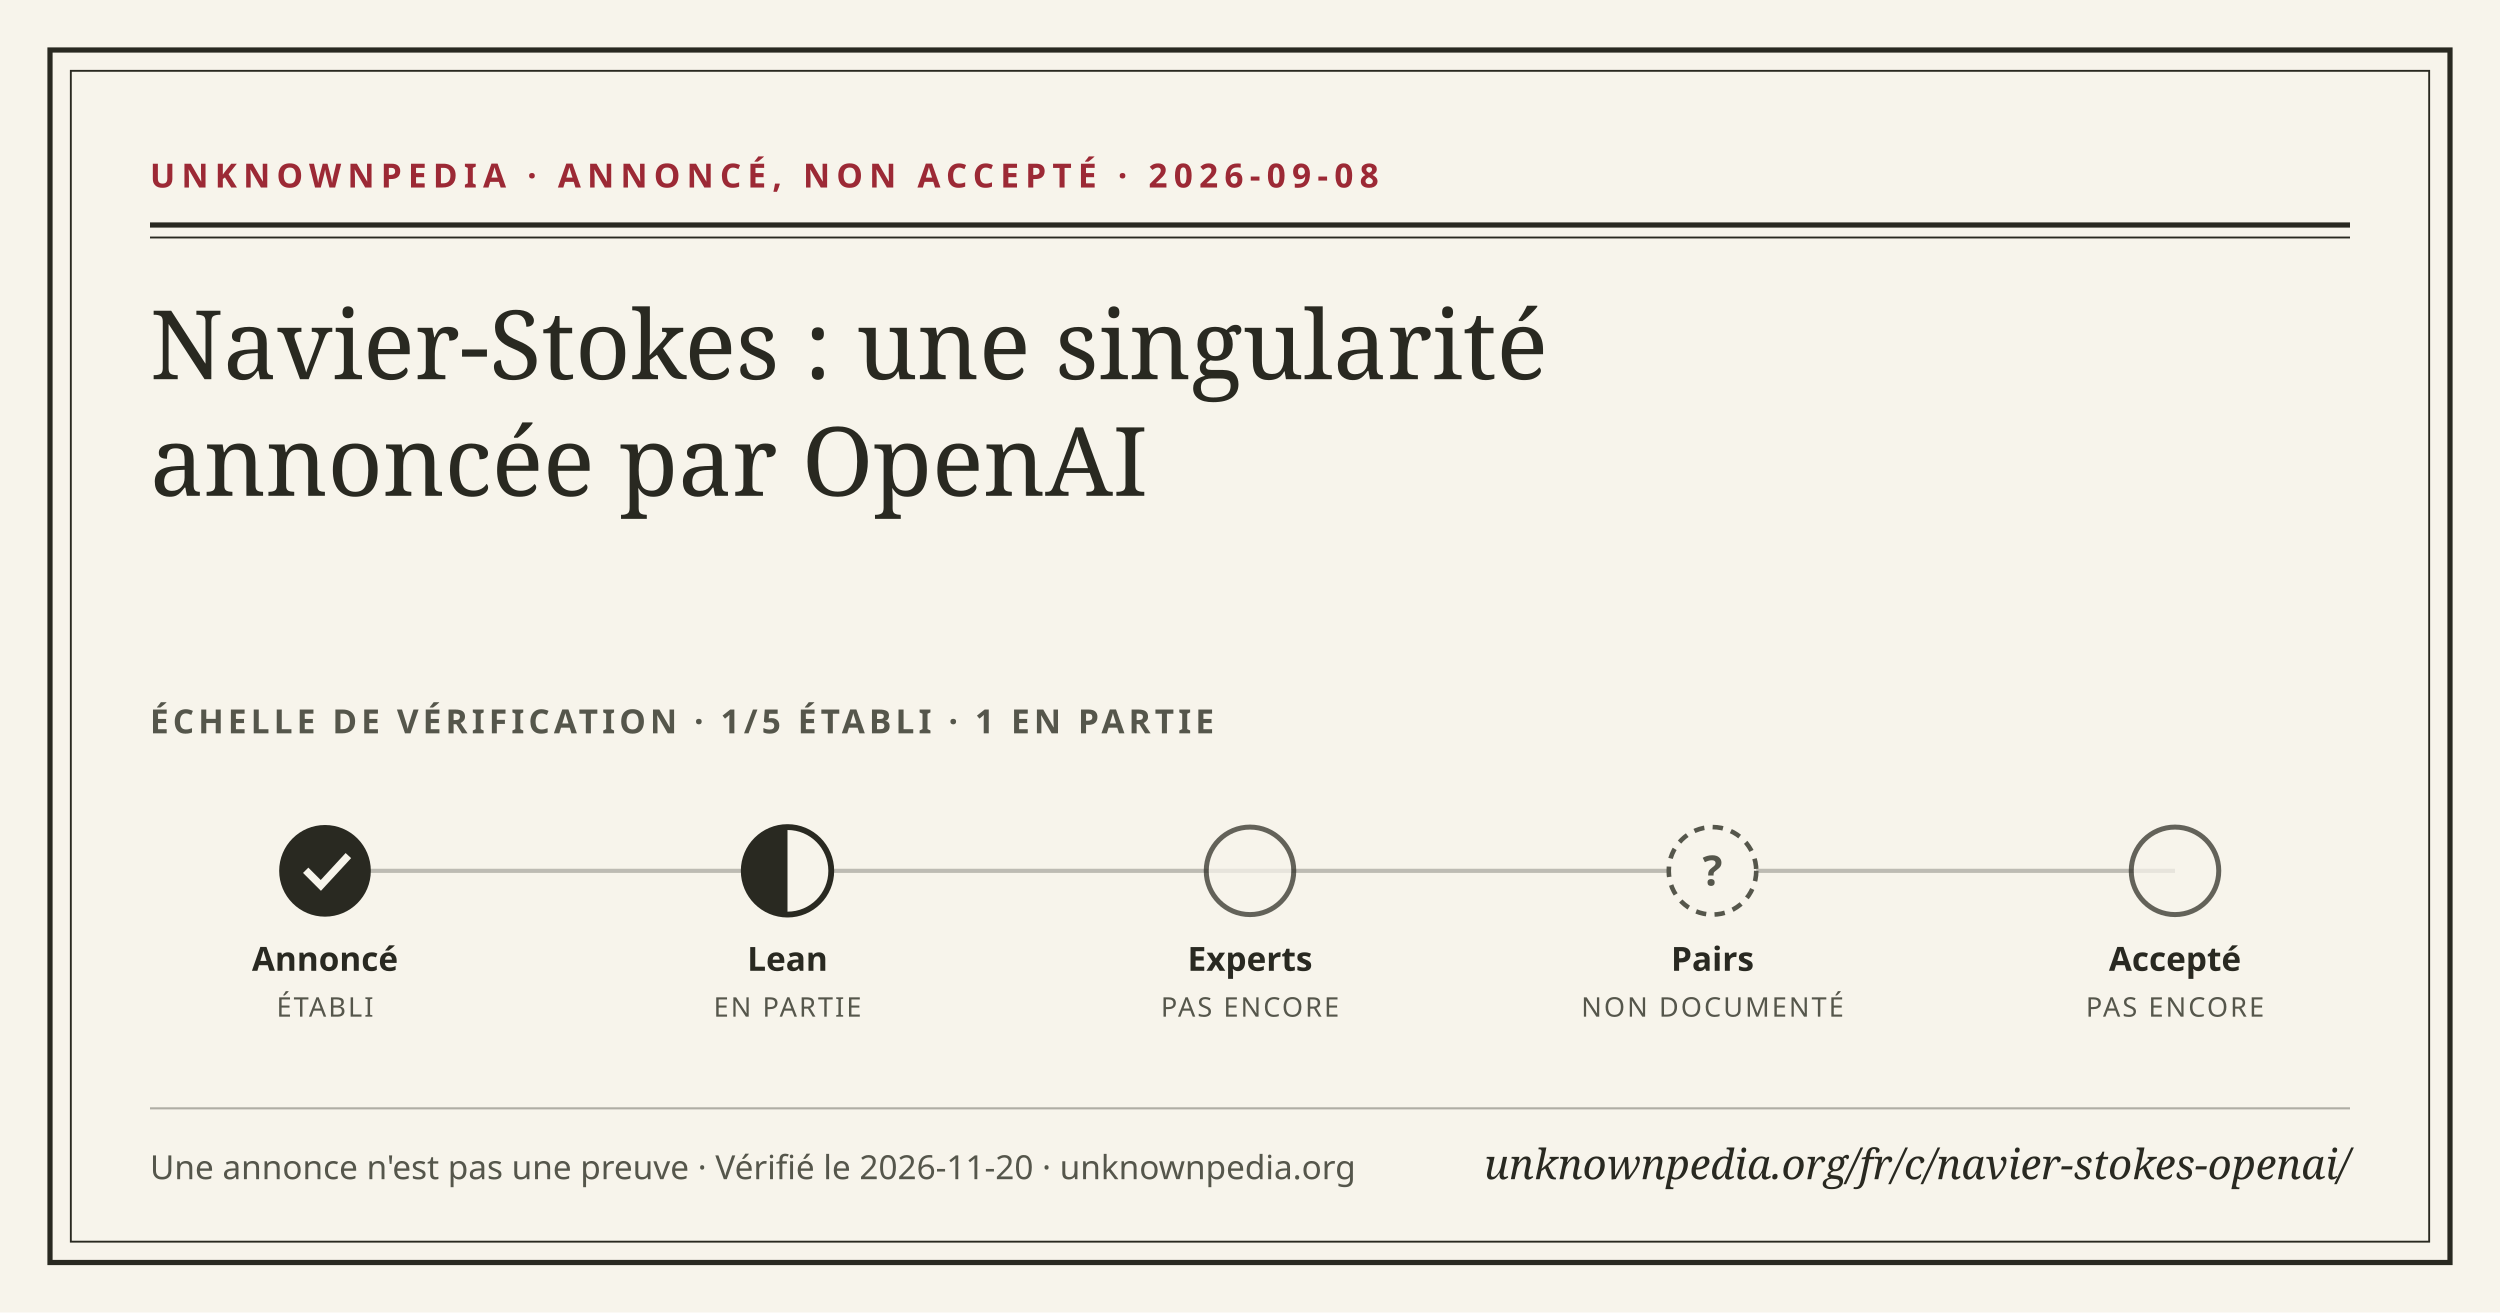
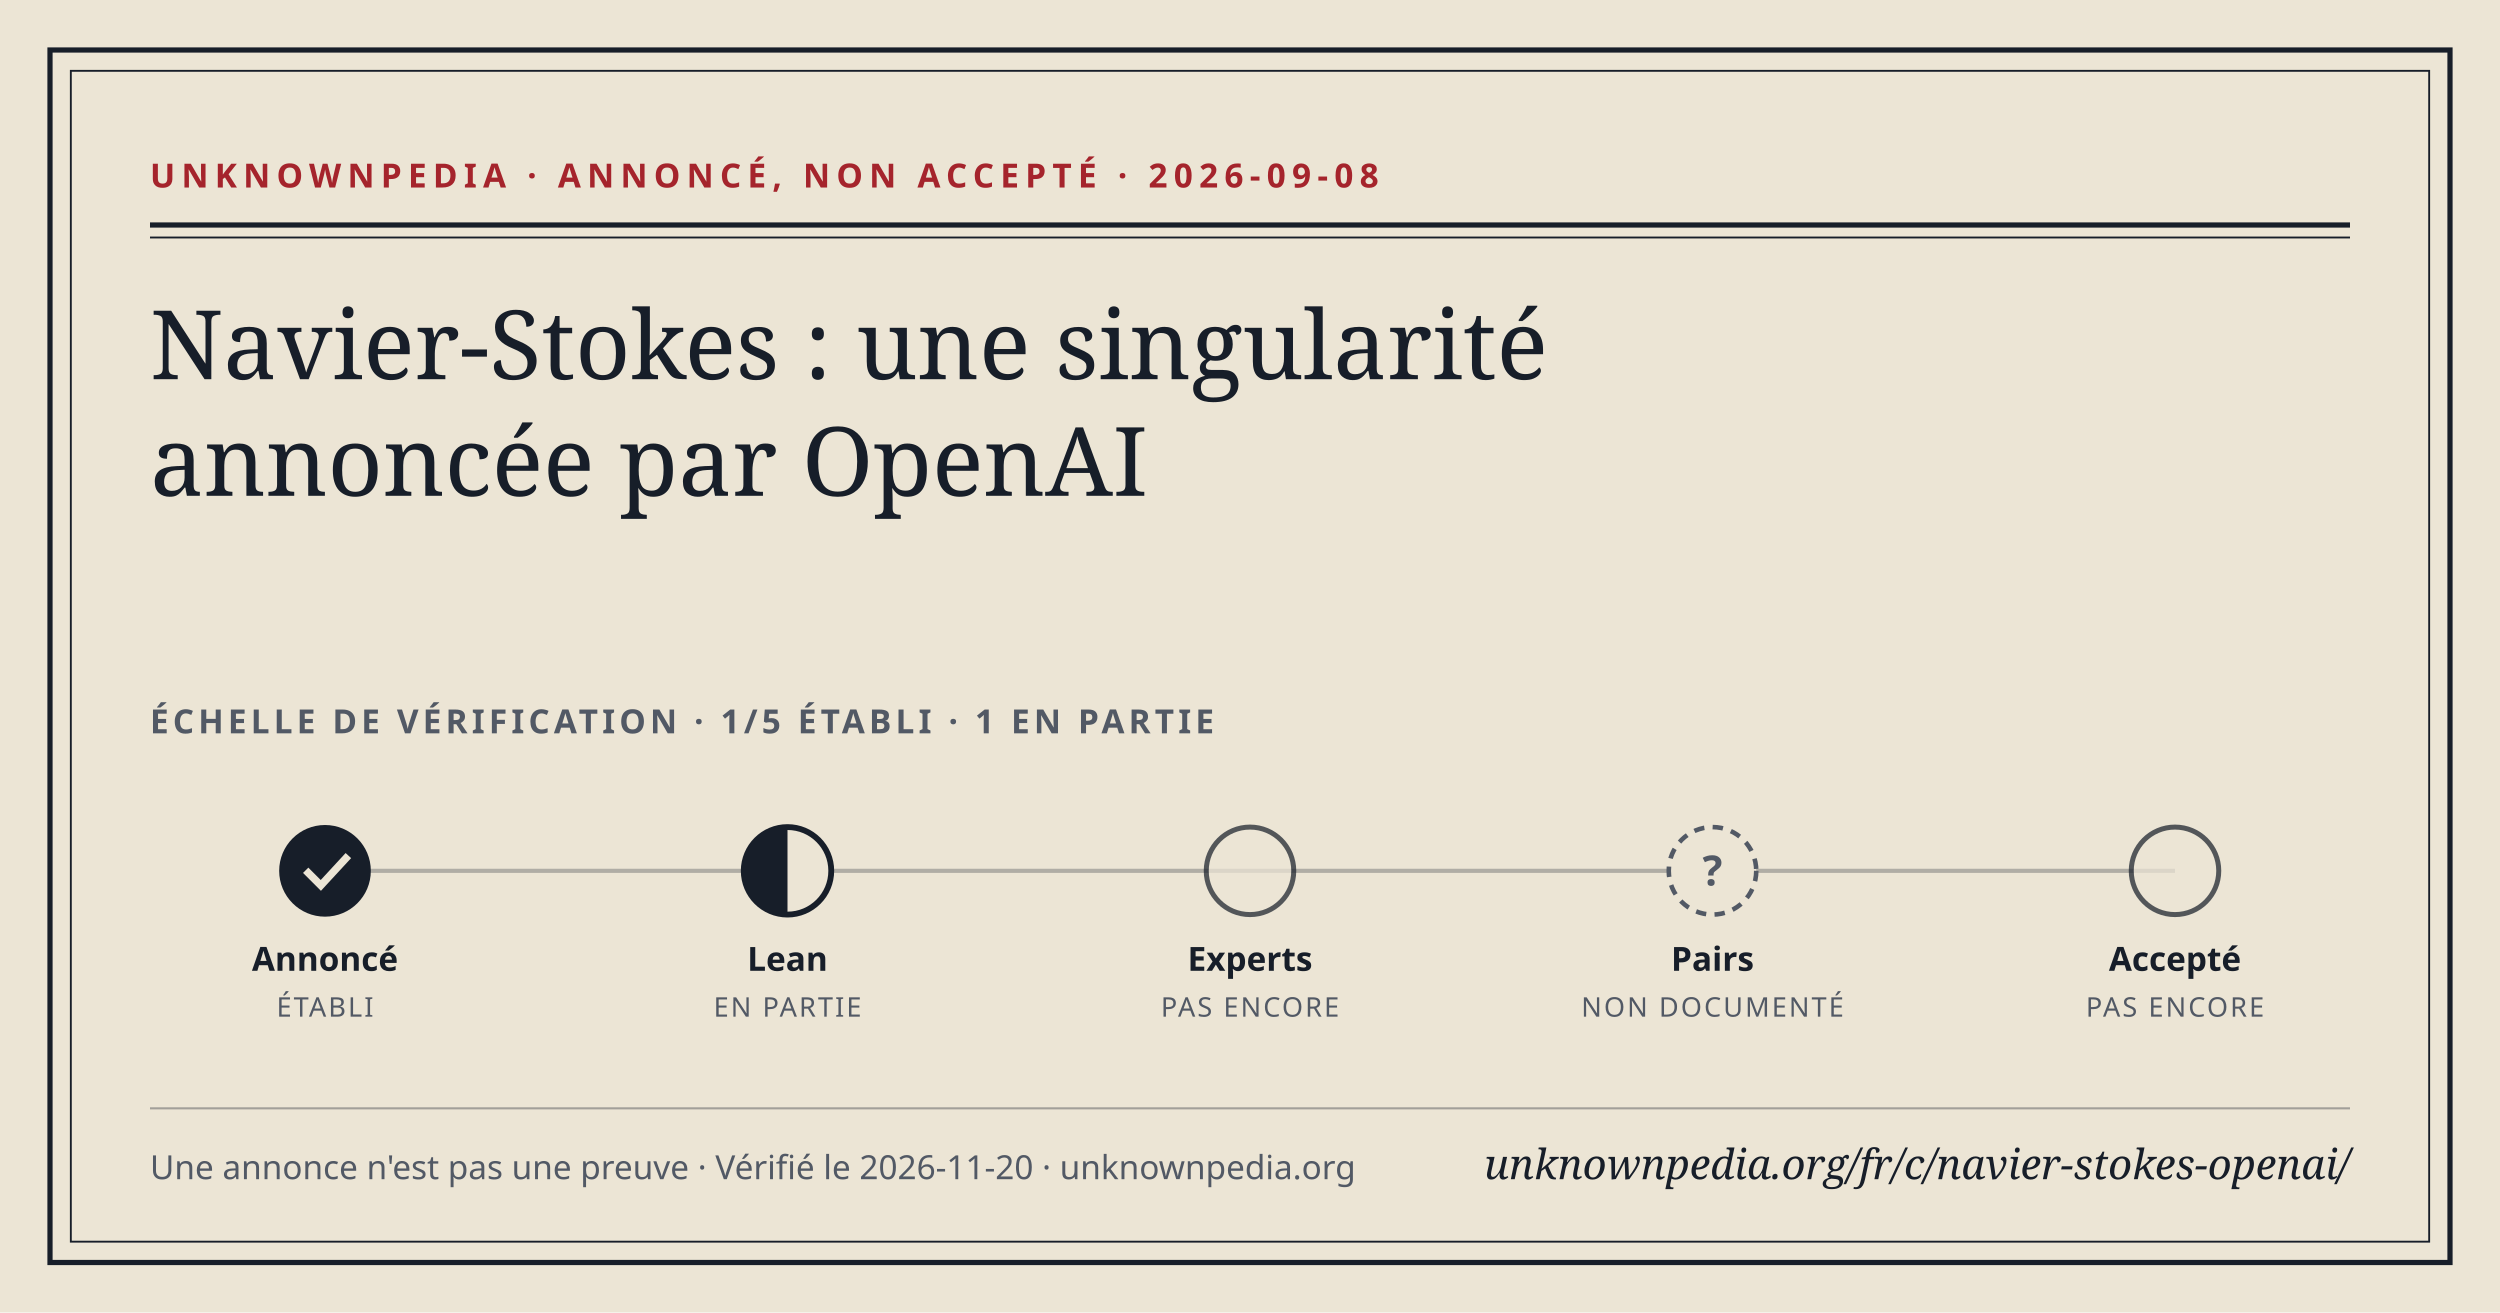
<svg xmlns="http://www.w3.org/2000/svg" width="1200" height="630" viewBox="0 0 1200 630">
-   <rect width="1200" height="630" fill="#f7f4eb" />
-   <rect x="24" y="24" width="1152" height="582" fill="none" stroke="#292921" stroke-width="2.5" />
-   <rect x="34" y="34" width="1132" height="562" fill="none" stroke="#292921" stroke-width=".9" />
-   <text x="72" y="90" font-family="sans-serif" font-size="16" font-weight="700" letter-spacing="3" fill="#9c2935">UNKNOWNPEDIA · ANNONCÉ, NON ACCEPTÉ · 2026-09-08</text>
-   <line x1="72" y1="108" x2="1128" y2="108" stroke="#292921" stroke-width="2.5" />
-   <line x1="72" y1="114" x2="1128" y2="114" stroke="#292921" stroke-width=".9" />
-   <text x="72" y="182" font-family="Georgia, serif" font-size="46" fill="#292921">Navier-Stokes : une singularité</text>
-   <text x="72" y="238" font-family="Georgia, serif" font-size="46" fill="#292921">annoncée par OpenAI</text>
-   <text x="72" y="352" font-family="sans-serif" font-size="16" font-weight="700" letter-spacing="2" fill="#55564b">ÉCHELLE DE VÉRIFICATION · 1/5 ÉTABLI · 1 EN PARTIE</text>
-   <line x1="156" y1="418" x2="1044" y2="418" stroke="#292921" stroke-opacity=".28" stroke-width="2" />
-   <circle cx="156" cy="418" r="22" fill="#292921" />
-   <path d="M148 419l6 6 12-13" fill="none" stroke="#f7f4eb" stroke-width="3.6" stroke-linecap="square" />
-   <text x="156" y="466" text-anchor="middle" font-family="sans-serif" font-size="16" font-weight="700" fill="#292921">Annoncé</text>
-   <text x="156" y="488" text-anchor="middle" font-family="sans-serif" font-size="13" letter-spacing="1" fill="#55564b">ÉTABLI</text>
-   <circle cx="378" cy="418" r="21" fill="#f7f4eb" stroke="#292921" stroke-width="2.8" />
-   <path d="M378 397 A21 21 0 0 0 378 439 Z" fill="#292921" />
-   <text x="378" y="466" text-anchor="middle" font-family="sans-serif" font-size="16" font-weight="700" fill="#292921">Lean</text>
-   <text x="378" y="488" text-anchor="middle" font-family="sans-serif" font-size="13" letter-spacing="1" fill="#55564b">EN PARTIE</text>
-   <circle cx="600" cy="418" r="21" fill="#f7f4eb" stroke="#292921" stroke-width="2.4" opacity=".72" />
-   <text x="600" y="466" text-anchor="middle" font-family="sans-serif" font-size="16" font-weight="700" fill="#292921">Experts</text>
-   <text x="600" y="488" text-anchor="middle" font-family="sans-serif" font-size="13" letter-spacing="1" fill="#55564b">PAS ENCORE</text>
-   <circle cx="822" cy="418" r="21" fill="#f7f4eb" stroke="#55564b" stroke-width="2.2" stroke-dasharray="5 4" />
-   <text x="822" y="425" text-anchor="middle" font-family="sans-serif" font-size="20" font-weight="700" fill="#55564b">?</text>
-   <text x="822" y="466" text-anchor="middle" font-family="sans-serif" font-size="16" font-weight="700" fill="#292921">Pairs</text>
-   <text x="822" y="488" text-anchor="middle" font-family="sans-serif" font-size="13" letter-spacing="1" fill="#55564b">NON DOCUMENTÉ</text>
-   <circle cx="1044" cy="418" r="21" fill="#f7f4eb" stroke="#292921" stroke-width="2.4" opacity=".72" />
-   <text x="1044" y="466" text-anchor="middle" font-family="sans-serif" font-size="16" font-weight="700" fill="#292921">Accepté</text>
-   <text x="1044" y="488" text-anchor="middle" font-family="sans-serif" font-size="13" letter-spacing="1" fill="#55564b">PAS ENCORE</text>
-   <line x1="72" y1="532" x2="1128" y2="532" stroke="#292921" stroke-opacity=".35" stroke-width="1" />
-   <text x="72" y="566" font-family="sans-serif" font-size="16" fill="#55564b">Une annonce n'est pas une preuve · Vérifié le 2026-11-20 · unknownpedia.org</text>
-   <text x="1128" y="566" text-anchor="end" font-family="Georgia, serif" font-style="italic" font-size="20" fill="#292921">unknownpedia.org/fr/c/navier-stokes-openai/</text>
+   <rect width="1200" height="630" fill="#ece5d5" />
+   <rect x="24" y="24" width="1152" height="582" fill="none" stroke="#171e29" stroke-width="2.5" />
+   <rect x="34" y="34" width="1132" height="562" fill="none" stroke="#171e29" stroke-width=".9" />
+   <text x="72" y="90" font-family="sans-serif" font-size="16" font-weight="700" letter-spacing="3" fill="#a5242c">UNKNOWNPEDIA · ANNONCÉ, NON ACCEPTÉ · 2026-09-08</text>
+   <line x1="72" y1="108" x2="1128" y2="108" stroke="#171e29" stroke-width="2.5" />
+   <line x1="72" y1="114" x2="1128" y2="114" stroke="#171e29" stroke-width=".9" />
+   <text x="72" y="182" font-family="Georgia, serif" font-size="46" fill="#171e29">Navier-Stokes : une singularité</text>
+   <text x="72" y="238" font-family="Georgia, serif" font-size="46" fill="#171e29">annoncée par OpenAI</text>
+   <text x="72" y="352" font-family="sans-serif" font-size="16" font-weight="700" letter-spacing="2" fill="#525965">ÉCHELLE DE VÉRIFICATION · 1/5 ÉTABLI · 1 EN PARTIE</text>
+   <line x1="156" y1="418" x2="1044" y2="418" stroke="#171e29" stroke-opacity=".28" stroke-width="2" />
+   <circle cx="156" cy="418" r="22" fill="#171e29" />
+   <path d="M148 419l6 6 12-13" fill="none" stroke="#ece5d5" stroke-width="3.6" stroke-linecap="square" />
+   <text x="156" y="466" text-anchor="middle" font-family="sans-serif" font-size="16" font-weight="700" fill="#171e29">Annoncé</text>
+   <text x="156" y="488" text-anchor="middle" font-family="sans-serif" font-size="13" letter-spacing="1" fill="#525965">ÉTABLI</text>
+   <circle cx="378" cy="418" r="21" fill="#ece5d5" stroke="#171e29" stroke-width="2.8" />
+   <path d="M378 397 A21 21 0 0 0 378 439 Z" fill="#171e29" />
+   <text x="378" y="466" text-anchor="middle" font-family="sans-serif" font-size="16" font-weight="700" fill="#171e29">Lean</text>
+   <text x="378" y="488" text-anchor="middle" font-family="sans-serif" font-size="13" letter-spacing="1" fill="#525965">EN PARTIE</text>
+   <circle cx="600" cy="418" r="21" fill="#ece5d5" stroke="#171e29" stroke-width="2.4" opacity=".72" />
+   <text x="600" y="466" text-anchor="middle" font-family="sans-serif" font-size="16" font-weight="700" fill="#171e29">Experts</text>
+   <text x="600" y="488" text-anchor="middle" font-family="sans-serif" font-size="13" letter-spacing="1" fill="#525965">PAS ENCORE</text>
+   <circle cx="822" cy="418" r="21" fill="#ece5d5" stroke="#525965" stroke-width="2.2" stroke-dasharray="5 4" />
+   <text x="822" y="425" text-anchor="middle" font-family="sans-serif" font-size="20" font-weight="700" fill="#525965">?</text>
+   <text x="822" y="466" text-anchor="middle" font-family="sans-serif" font-size="16" font-weight="700" fill="#171e29">Pairs</text>
+   <text x="822" y="488" text-anchor="middle" font-family="sans-serif" font-size="13" letter-spacing="1" fill="#525965">NON DOCUMENTÉ</text>
+   <circle cx="1044" cy="418" r="21" fill="#ece5d5" stroke="#171e29" stroke-width="2.4" opacity=".72" />
+   <text x="1044" y="466" text-anchor="middle" font-family="sans-serif" font-size="16" font-weight="700" fill="#171e29">Accepté</text>
+   <text x="1044" y="488" text-anchor="middle" font-family="sans-serif" font-size="13" letter-spacing="1" fill="#525965">PAS ENCORE</text>
+   <line x1="72" y1="532" x2="1128" y2="532" stroke="#171e29" stroke-opacity=".35" stroke-width="1" />
+   <text x="72" y="566" font-family="sans-serif" font-size="16" fill="#525965">Une annonce n'est pas une preuve · Vérifié le 2026-11-20 · unknownpedia.org</text>
+   <text x="1128" y="566" text-anchor="end" font-family="Georgia, serif" font-style="italic" font-size="20" fill="#171e29">unknownpedia.org/fr/c/navier-stokes-openai/</text>
</svg>
